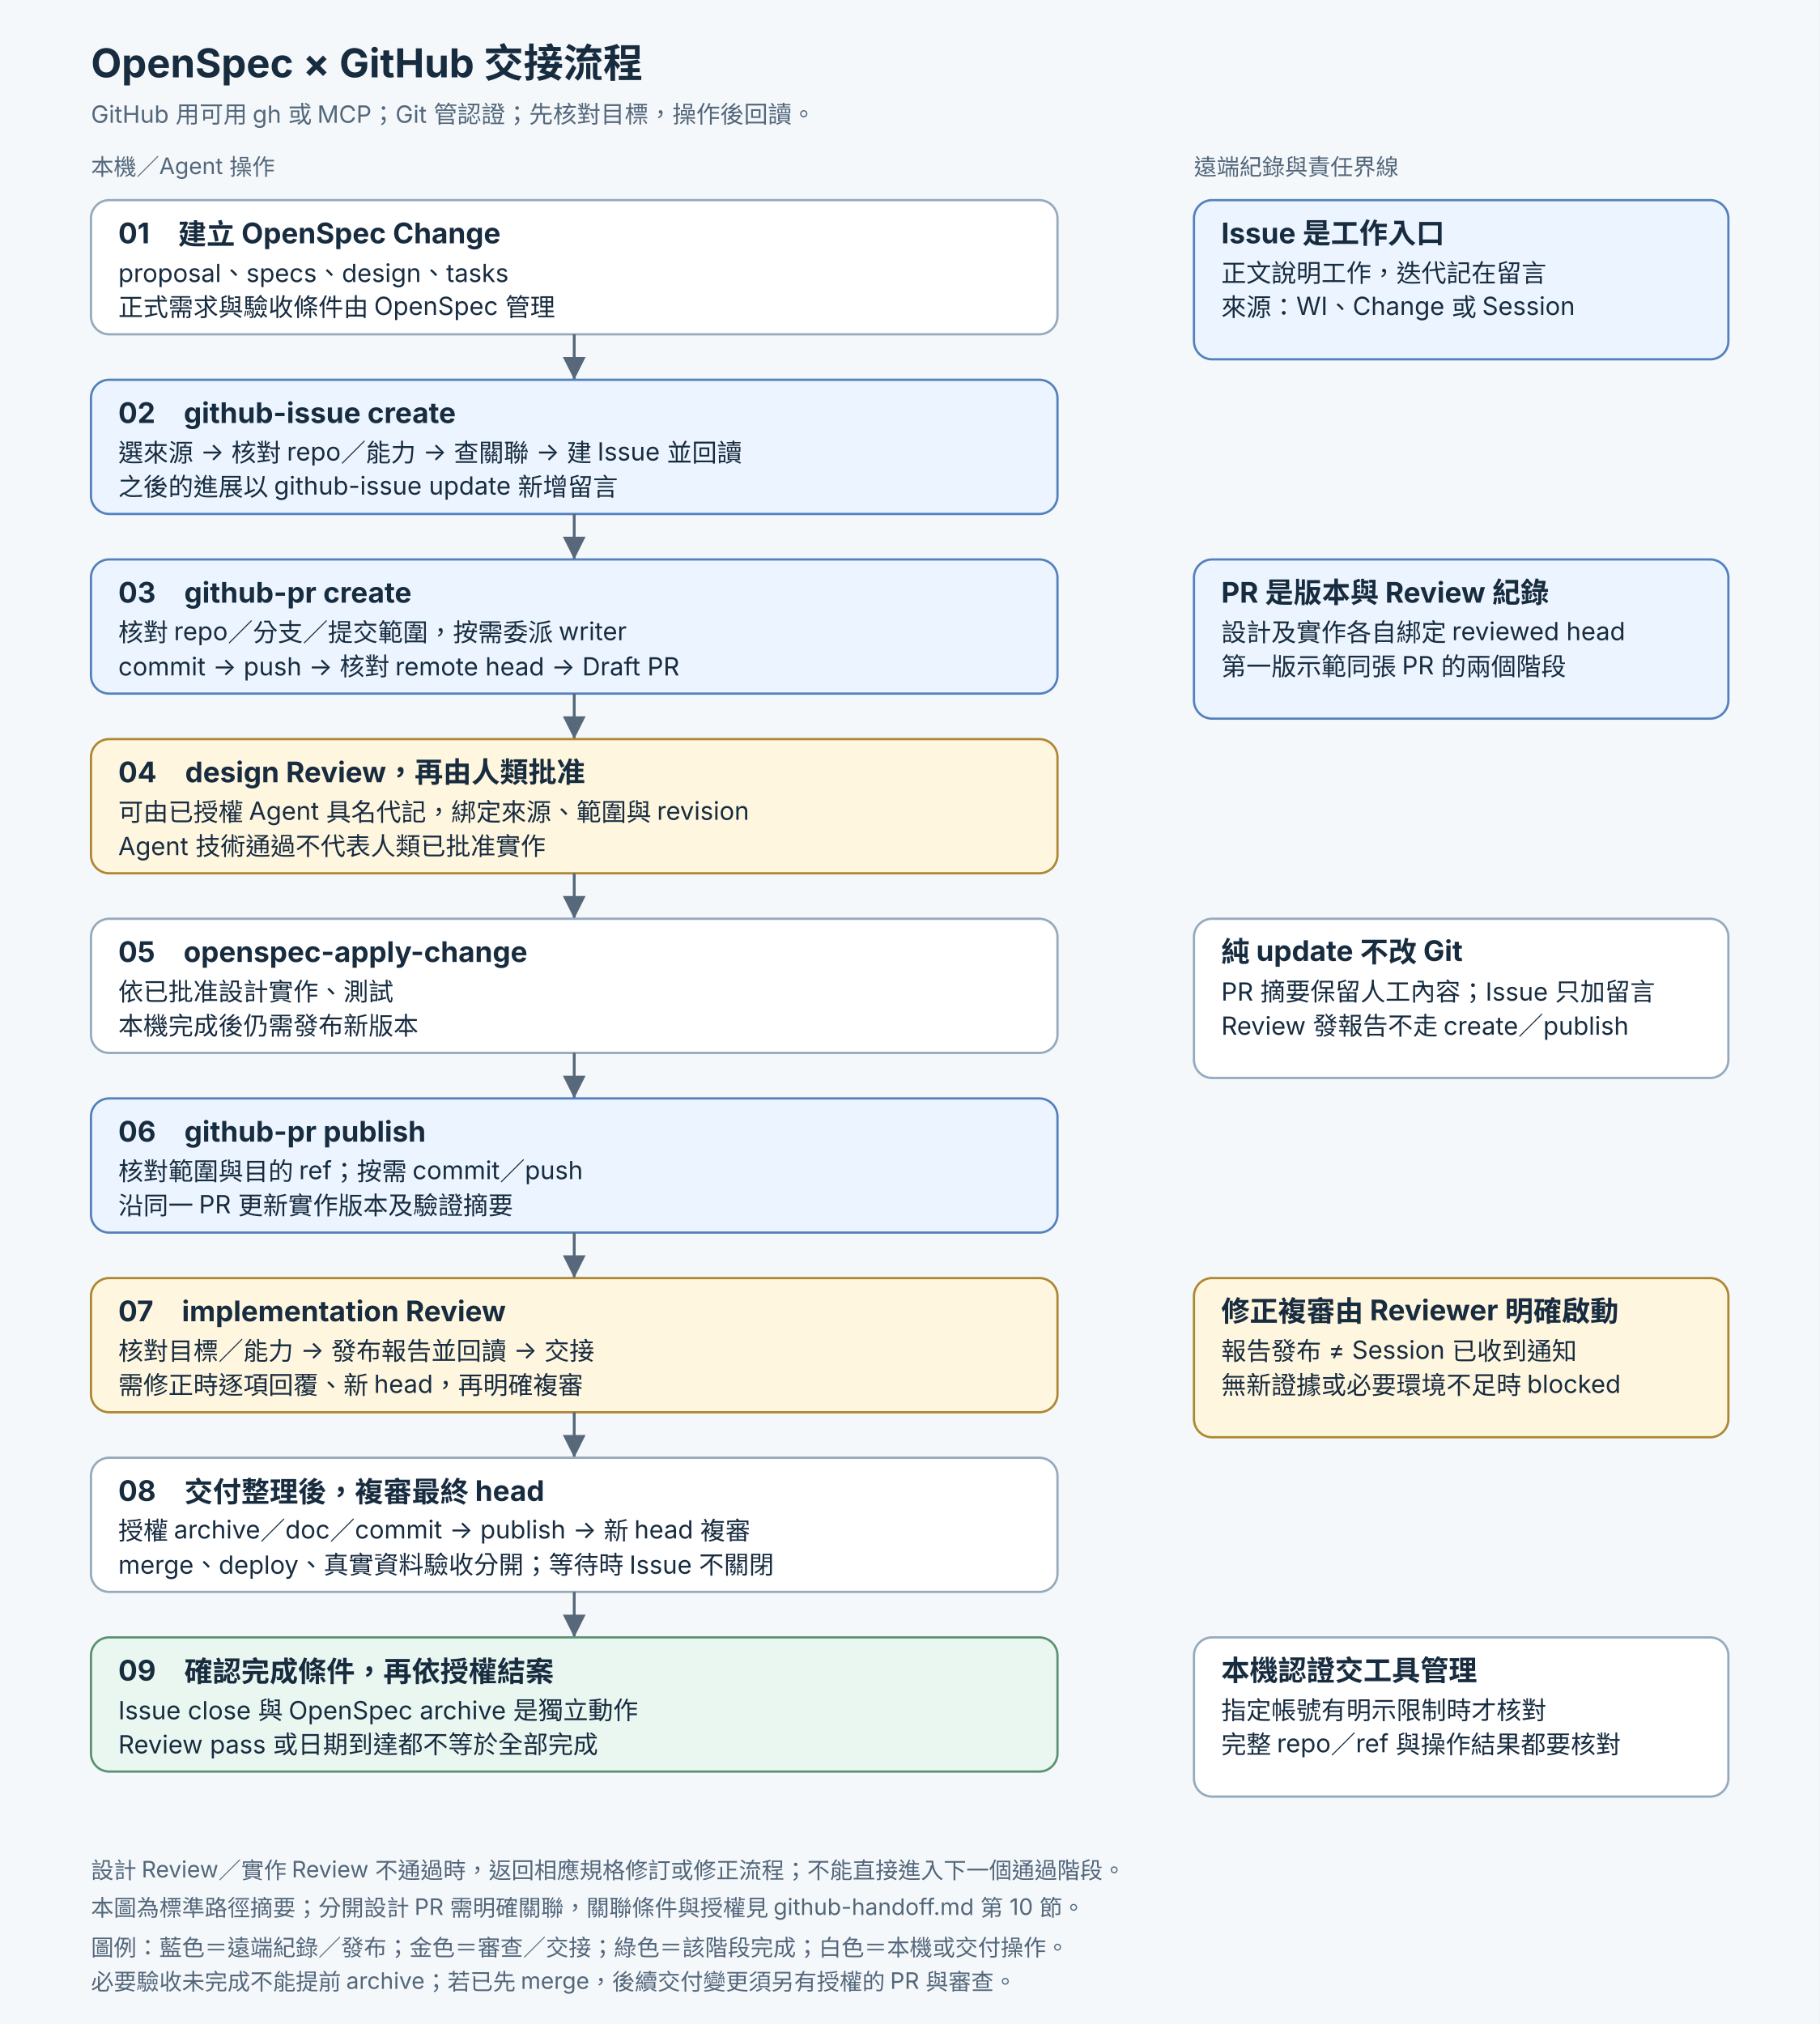
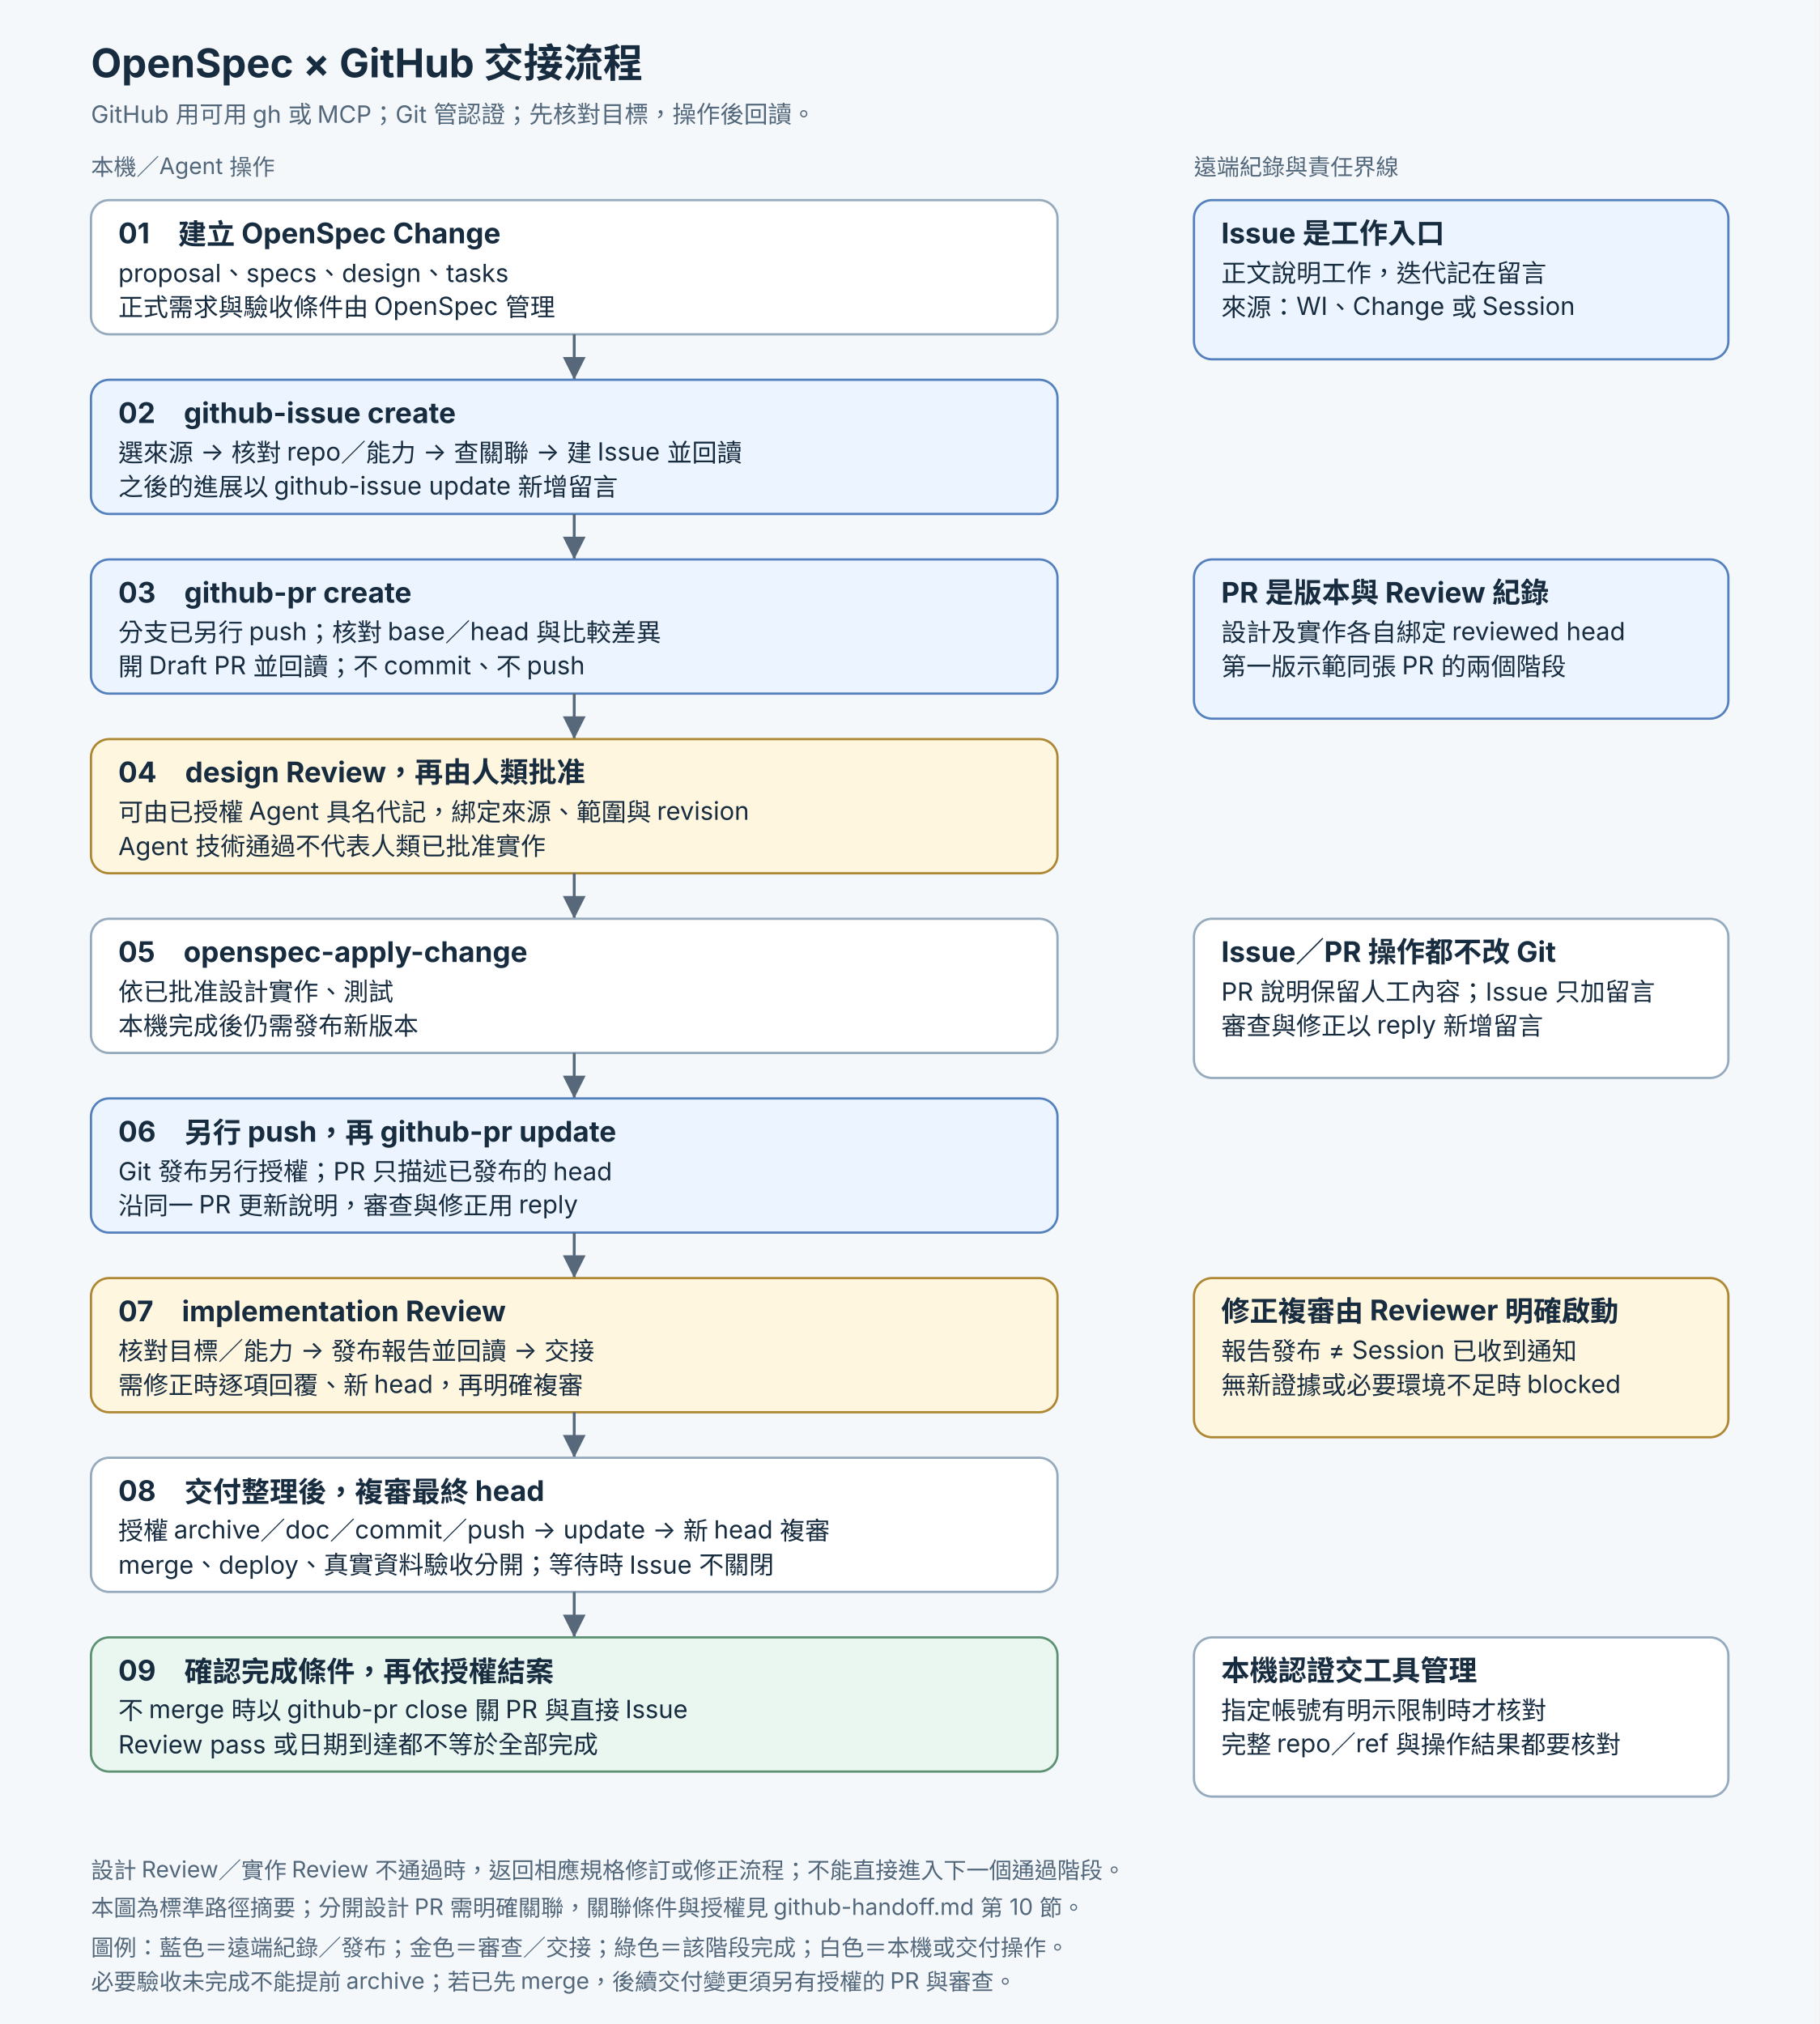
<svg xmlns="http://www.w3.org/2000/svg" width="1600" height="1780" viewBox="0 0 1600 1780" role="img" aria-labelledby="title desc">
  <defs>
    <marker id="arrow" markerWidth="10" markerHeight="10" refX="8" refY="4" orient="auto">
      <path d="M0 0 L8 4 L0 8 Z" fill="#566879" />
    </marker>
  </defs>
  <style>text{font-family:Inter,"PingFang TC","Noto Sans CJK TC",sans-serif;fill:#182c40}.title{font-size:35px;font-weight:700}.sub{font-size:21px;fill:#53677b}.heading{font-size:25px;font-weight:650}.body{font-size:22px}.note{font-size:20px;fill:#53677b}.box{fill:white;stroke:#96aabd;stroke-width:2}.blue{fill:#ecf5ff;stroke:#5481bd;stroke-width:2}.gold{fill:#fff6df;stroke:#ae8733;stroke-width:2}.green{fill:#eaf7f0;stroke:#5c9273;stroke-width:2}.line{fill:none;stroke:#566879;stroke-width:2.5;marker-end:url(#arrow)}.dash{fill:none;stroke:#8194a7;stroke-width:2;stroke-dasharray:7 6}</style>
  <rect width="1600" height="1780" fill="#f5f8fb" />
  <text x="80" y="68" class="title">OpenSpec × GitHub 交接流程</text>
  <text x="80" y="108" class="sub">GitHub 用可用 gh 或 MCP；Git 管認證；先核對目標，操作後回讀。</text>
  <text x="80" y="154" class="note">本機／Agent 操作</text>
  <text x="1050" y="154" class="note">遠端紀錄與責任界線</text>
  <rect x="80" y="176" width="850" height="118" rx="16" class="box" />
  <text x="104" y="214" class="heading">01　建立 OpenSpec Change</text>
  <text x="104" y="248" class="body">proposal、specs、design、tasks</text>
  <text x="104" y="278" class="body">正式需求與驗收條件由 OpenSpec 管理</text>
  <path d="M505 294 V334" class="line" />
  <rect x="80" y="334" width="850" height="118" rx="16" class="blue" />
  <text x="104" y="372" class="heading">02　github-issue create</text>
  <text x="104" y="406" class="body">選來源 → 核對 repo／能力 → 查關聯 → 建 Issue 並回讀</text>
  <text x="104" y="436" class="body">之後的進展以 github-issue update 新增留言</text>
  <path d="M505 452 V492" class="line" />
  <rect x="80" y="492" width="850" height="118" rx="16" class="blue" />
  <text x="104" y="530" class="heading">03　github-pr create</text>
-   <text x="104" y="564" class="body">核對 repo／分支／提交範圍，按需委派 writer</text>
-   <text x="104" y="594" class="body">commit → push → 核對 remote head → Draft PR</text>
+   <text x="104" y="564" class="body">分支已另行 push；核對 base／head 與比較差異</text>
+   <text x="104" y="594" class="body">開 Draft PR 並回讀；不 commit、不 push</text>
  <path d="M505 610 V650" class="line" />
  <rect x="80" y="650" width="850" height="118" rx="16" class="gold" />
  <text x="104" y="688" class="heading">04　design Review，再由人類批准</text>
  <text x="104" y="722" class="body">可由已授權 Agent 具名代記，綁定來源、範圍與 revision</text>
  <text x="104" y="752" class="body">Agent 技術通過不代表人類已批准實作</text>
  <path d="M505 768 V808" class="line" />
  <rect x="80" y="808" width="850" height="118" rx="16" class="box" />
  <text x="104" y="846" class="heading">05　openspec-apply-change</text>
  <text x="104" y="880" class="body">依已批准設計實作、測試</text>
  <text x="104" y="910" class="body">本機完成後仍需發布新版本</text>
  <path d="M505 926 V966" class="line" />
  <rect x="80" y="966" width="850" height="118" rx="16" class="blue" />
-   <text x="104" y="1004" class="heading">06　github-pr publish</text>
-   <text x="104" y="1038" class="body">核對範圍與目的 ref；按需 commit／push</text>
-   <text x="104" y="1068" class="body">沿同一 PR 更新實作版本及驗證摘要</text>
+   <text x="104" y="1004" class="heading">06　另行 push，再 github-pr update</text>
+   <text x="104" y="1038" class="body">Git 發布另行授權；PR 只描述已發布的 head</text>
+   <text x="104" y="1068" class="body">沿同一 PR 更新說明，審查與修正用 reply</text>
  <path d="M505 1084 V1124" class="line" />
  <rect x="80" y="1124" width="850" height="118" rx="16" class="gold" />
  <text x="104" y="1162" class="heading">07　implementation Review</text>
  <text x="104" y="1196" class="body">核對目標／能力 → 發布報告並回讀 → 交接</text>
  <text x="104" y="1226" class="body">需修正時逐項回覆、新 head，再明確複審</text>
  <path d="M505 1242 V1282" class="line" />
  <rect x="80" y="1282" width="850" height="118" rx="16" class="box" />
  <text x="104" y="1320" class="heading">08　交付整理後，複審最終 head</text>
-   <text x="104" y="1354" class="body">授權 archive／doc／commit → publish → 新 head 複審</text>
+   <text x="104" y="1354" class="body">授權 archive／doc／commit／push → update → 新 head 複審</text>
  <text x="104" y="1384" class="body">merge、deploy、真實資料驗收分開；等待時 Issue 不關閉</text>
  <path d="M505 1400 V1440" class="line" />
  <rect x="80" y="1440" width="850" height="118" rx="16" class="green" />
  <text x="104" y="1478" class="heading">09　確認完成條件，再依授權結案</text>
-   <text x="104" y="1512" class="body">Issue close 與 OpenSpec archive 是獨立動作</text>
+   <text x="104" y="1512" class="body">不 merge 時以 github-pr close 關 PR 與直接 Issue</text>
  <text x="104" y="1542" class="body">Review pass 或日期到達都不等於全部完成</text>
  <rect x="1050" y="176" width="470" height="140" rx="16" class="blue" />
  <text x="1074" y="214" class="heading">Issue 是工作入口</text>
  <text x="1074" y="248" class="body">正文說明工作，迭代記在留言</text>
  <text x="1074" y="278" class="body">來源：WI、Change 或 Session</text>
  <rect x="1050" y="492" width="470" height="140" rx="16" class="blue" />
  <text x="1074" y="530" class="heading">PR 是版本與 Review 紀錄</text>
  <text x="1074" y="564" class="body">設計及實作各自綁定 reviewed head</text>
  <text x="1074" y="594" class="body">第一版示範同張 PR 的兩個階段</text>
  <rect x="1050" y="808" width="470" height="140" rx="16" class="box" />
-   <text x="1074" y="846" class="heading">純 update 不改 Git</text>
-   <text x="1074" y="880" class="body">PR 摘要保留人工內容；Issue 只加留言</text>
-   <text x="1074" y="910" class="body">Review 發報告不走 create／publish</text>
+   <text x="1074" y="846" class="heading">Issue／PR 操作都不改 Git</text>
+   <text x="1074" y="880" class="body">PR 說明保留人工內容；Issue 只加留言</text>
+   <text x="1074" y="910" class="body">審查與修正以 reply 新增留言</text>
  <rect x="1050" y="1124" width="470" height="140" rx="16" class="gold" />
  <text x="1074" y="1162" class="heading">修正複審由 Reviewer 明確啟動</text>
  <text x="1074" y="1196" class="body">報告發布 ≠ Session 已收到通知</text>
  <text x="1074" y="1226" class="body">無新證據或必要環境不足時 blocked</text>
  <rect x="1050" y="1440" width="470" height="140" rx="16" class="box" />
  <text x="1074" y="1478" class="heading">本機認證交工具管理</text>
  <text x="1074" y="1512" class="body">指定帳號有明示限制時才核對</text>
  <text x="1074" y="1542" class="body">完整 repo／ref 與操作結果都要核對</text>
  <text x="80" y="1652" class="note">設計 Review／實作 Review 不通過時，返回相應規格修訂或修正流程；不能直接進入下一個通過階段。</text>
  <text x="80" y="1685" class="note">本圖為標準路徑摘要；分開設計 PR 需明確關聯，關聯條件與授權見 github-handoff.md 第 10 節。</text>
  <text x="80" y="1720" class="note">圖例：藍色＝遠端紀錄／發布；金色＝審查／交接；綠色＝該階段完成；白色＝本機或交付操作。</text>
  <text x="80" y="1750" class="note">必要驗收未完成不能提前 archive；若已先 merge，後續交付變更須另有授權的 PR 與審查。</text>
</svg>
